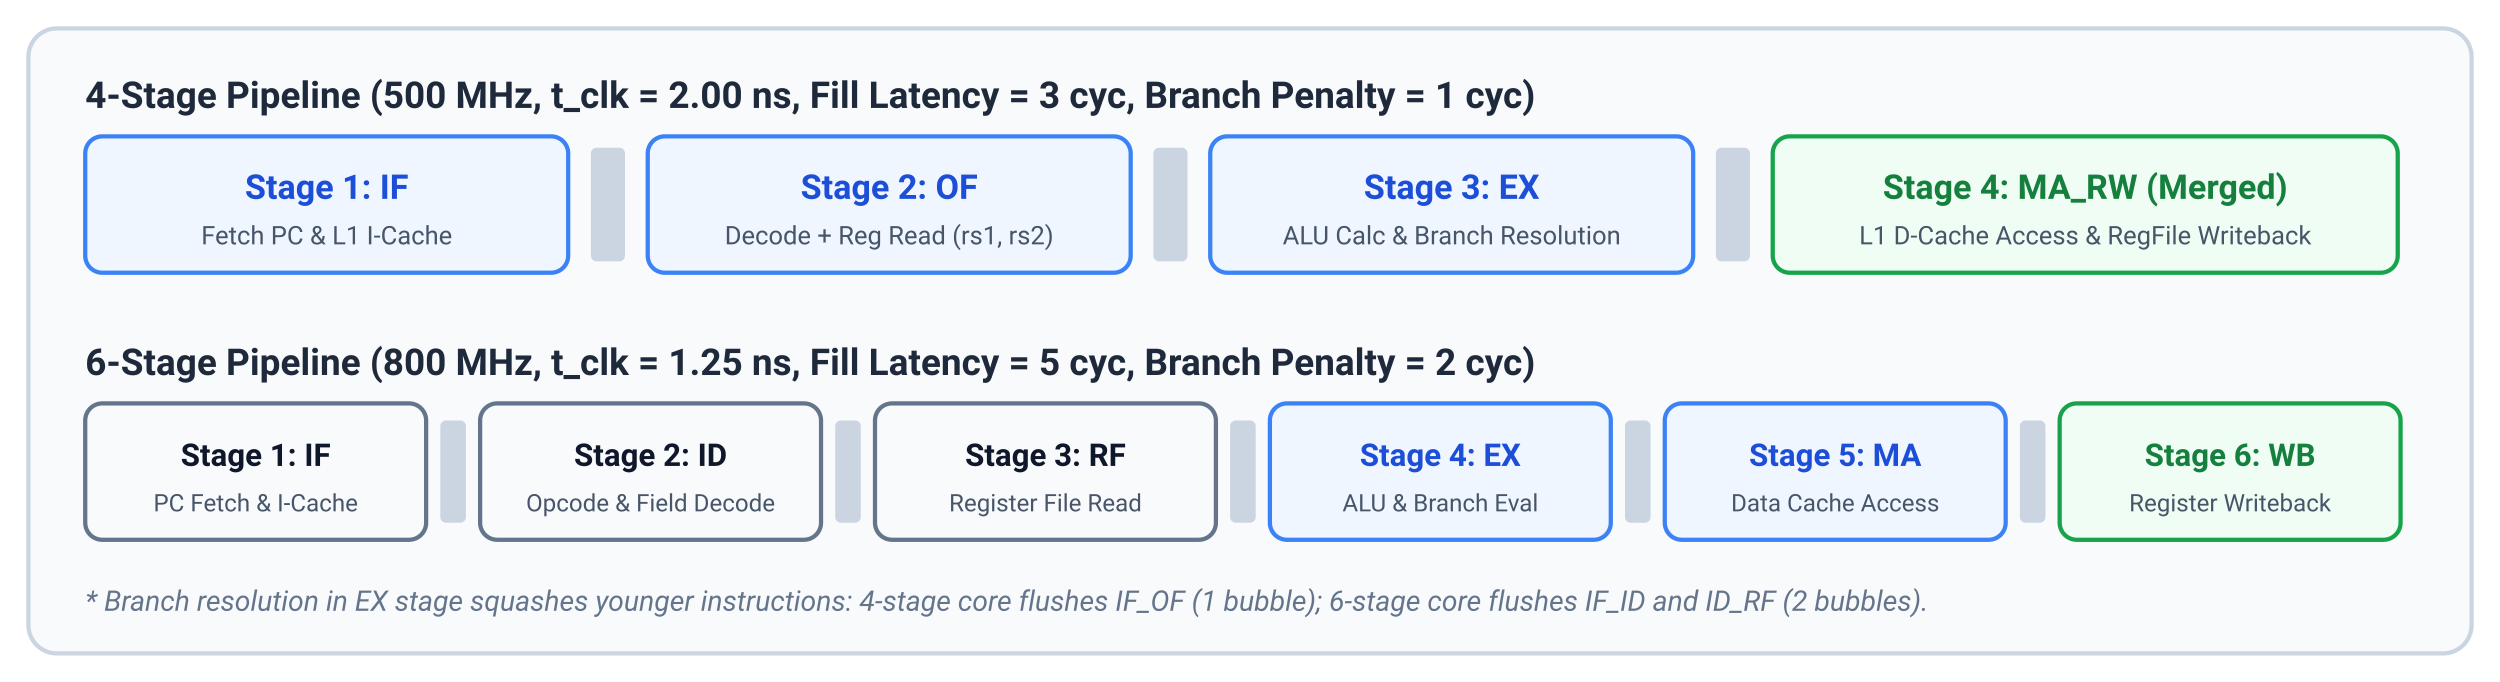
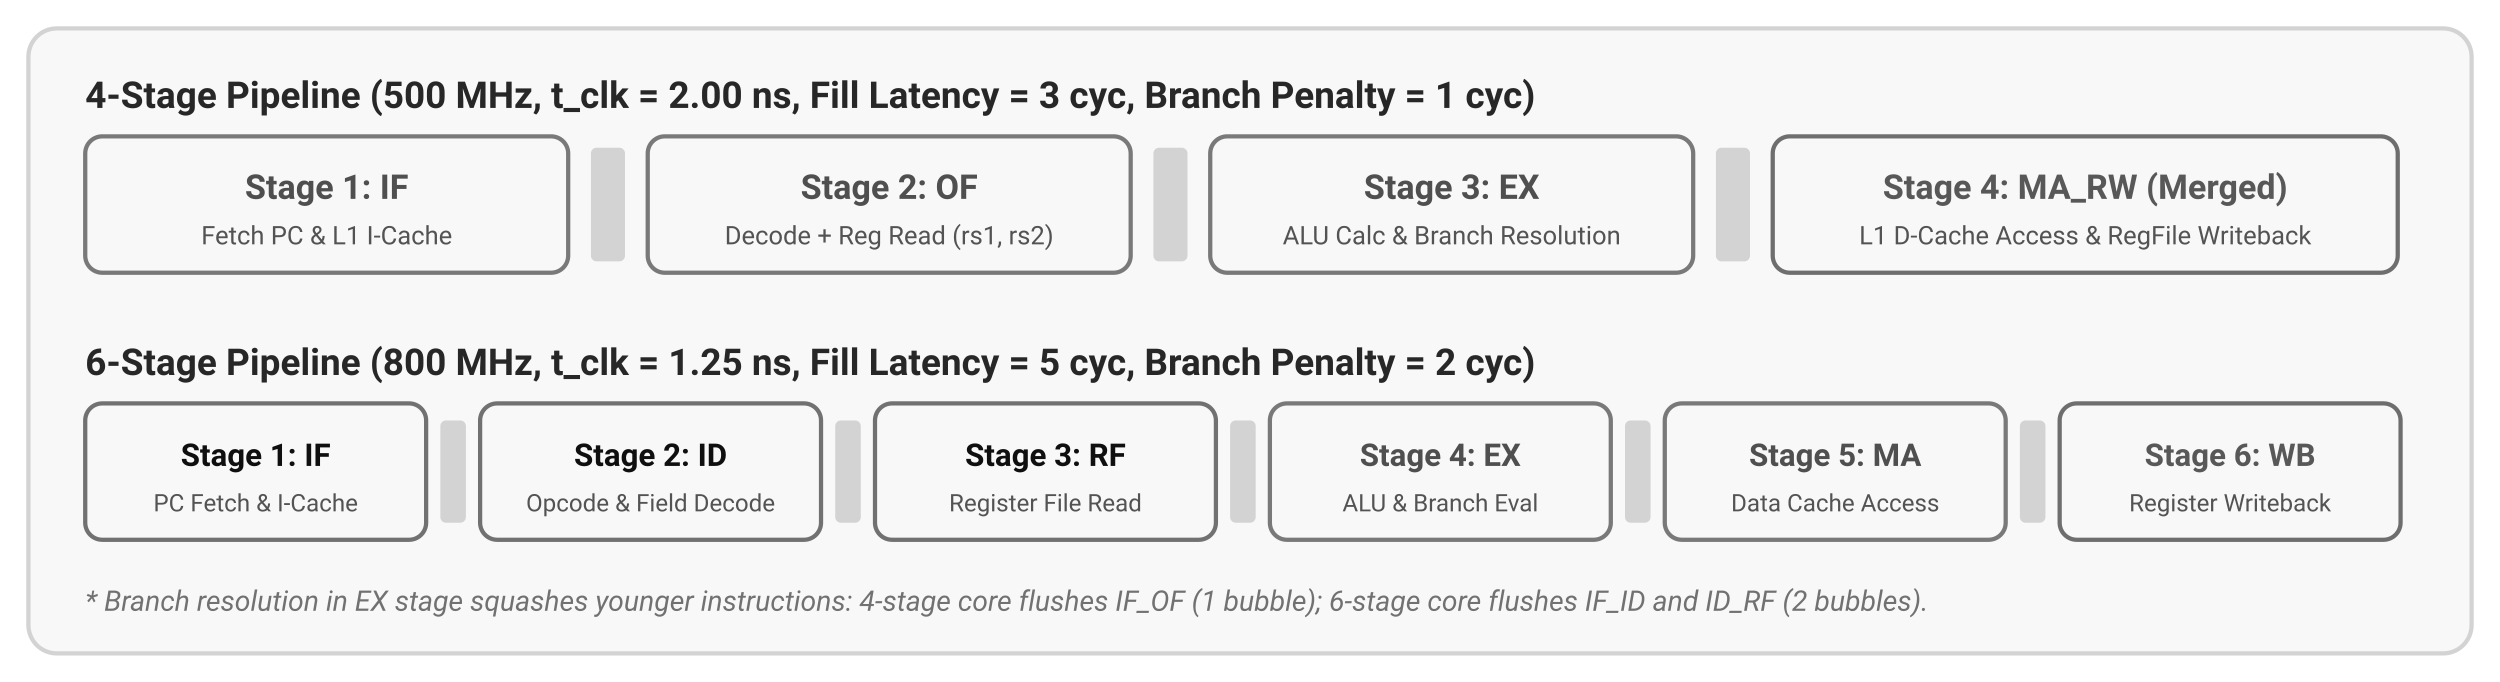
- <svg xmlns="http://www.w3.org/2000/svg" viewBox="0 0 880 240" width="100%" height="100%" style="background:#ffffff; font-family: -apple-system, BlinkMacSystemFont, 'Segoe UI', Roboto, Helvetica, Arial, sans-serif;">
+ <svg xmlns="http://www.w3.org/2000/svg" viewBox="0 0 880 240" width="100%" height="100%" style="background:#f8f8f8; font-family: -apple-system, BlinkMacSystemFont, 'Segoe UI', Roboto, Helvetica, Arial, sans-serif;">
  <defs>
    <marker id="arr" viewBox="0 0 10 10" refX="6" refY="5" markerWidth="6" markerHeight="6" orient="auto-start-reverse">
-       <path d="M 0 1 L 8 5 L 0 9 z" fill="#475569" />
+       <path d="M 0 1 L 8 5 L 0 9 z" fill="#535353" />
    </marker>
  </defs>
-   <rect x="10" y="10" width="860" height="220" rx="10" fill="#f8fafc" stroke="#cbd5e1" stroke-width="1.5" />
-   <text x="30" y="38" font-size="13" font-weight="bold" fill="#1e293b">4-Stage Pipeline (500 MHz, t_clk = 2.00 ns, Fill Latency = 3 cyc, Branch Penalty = 1 cyc)</text>
+   <rect x="10" y="10" width="860" height="220" rx="10" fill="#f8f8f8" stroke="#d3d3d3" stroke-width="1.5" />
+   <text x="30" y="38" font-size="13" font-weight="bold" fill="#272727">4-Stage Pipeline (500 MHz, t_clk = 2.00 ns, Fill Latency = 3 cyc, Branch Penalty = 1 cyc)</text>
  <g transform="translate(30, 48)">
-     <rect x="0" y="0" width="170" height="48" rx="6" fill="#eff6ff" stroke="#3b82f6" stroke-width="1.5" />
-     <text x="85" y="22" font-size="12" font-weight="bold" fill="#1d4ed8" text-anchor="middle">Stage 1: IF</text>
-     <text x="85" y="38" font-size="9" fill="#475569" text-anchor="middle">Fetch PC &amp; L1 I-Cache</text>
-     <rect x="178" y="4" width="12" height="40" rx="2" fill="#cbd5e1" />
-     <rect x="198" y="0" width="170" height="48" rx="6" fill="#eff6ff" stroke="#3b82f6" stroke-width="1.5" />
-     <text x="283" y="22" font-size="12" font-weight="bold" fill="#1d4ed8" text-anchor="middle">Stage 2: OF</text>
-     <text x="283" y="38" font-size="9" fill="#475569" text-anchor="middle">Decode + Reg Read (rs1, rs2)</text>
-     <rect x="376" y="4" width="12" height="40" rx="2" fill="#cbd5e1" />
-     <rect x="396" y="0" width="170" height="48" rx="6" fill="#eff6ff" stroke="#3b82f6" stroke-width="1.5" />
-     <text x="481" y="22" font-size="12" font-weight="bold" fill="#1d4ed8" text-anchor="middle">Stage 3: EX</text>
-     <text x="481" y="38" font-size="9" fill="#475569" text-anchor="middle">ALU Calc &amp; Branch Resolution</text>
-     <rect x="574" y="4" width="12" height="40" rx="2" fill="#cbd5e1" />
-     <rect x="594" y="0" width="220" height="48" rx="6" fill="#f0fdf4" stroke="#16a34a" stroke-width="1.5" />
-     <text x="704" y="22" font-size="12" font-weight="bold" fill="#15803d" text-anchor="middle">Stage 4: MA_RW (Merged)</text>
-     <text x="704" y="38" font-size="9" fill="#475569" text-anchor="middle">L1 D-Cache Access &amp; RegFile Writeback</text>
+     <rect x="0" y="0" width="170" height="48" rx="6" fill="#f8f8f8" stroke="#797979" stroke-width="1.5" />
+     <text x="85" y="22" font-size="12" font-weight="bold" fill="#4f4f4f" text-anchor="middle">Stage 1: IF</text>
+     <text x="85" y="38" font-size="9" fill="#535353" text-anchor="middle">Fetch PC &amp; L1 I-Cache</text>
+     <rect x="178" y="4" width="12" height="40" rx="2" fill="#d3d3d3" />
+     <rect x="198" y="0" width="170" height="48" rx="6" fill="#f8f8f8" stroke="#797979" stroke-width="1.5" />
+     <text x="283" y="22" font-size="12" font-weight="bold" fill="#4f4f4f" text-anchor="middle">Stage 2: OF</text>
+     <text x="283" y="38" font-size="9" fill="#535353" text-anchor="middle">Decode + Reg Read (rs1, rs2)</text>
+     <rect x="376" y="4" width="12" height="40" rx="2" fill="#d3d3d3" />
+     <rect x="396" y="0" width="170" height="48" rx="6" fill="#f8f8f8" stroke="#797979" stroke-width="1.5" />
+     <text x="481" y="22" font-size="12" font-weight="bold" fill="#4f4f4f" text-anchor="middle">Stage 3: EX</text>
+     <text x="481" y="38" font-size="9" fill="#535353" text-anchor="middle">ALU Calc &amp; Branch Resolution</text>
+     <rect x="574" y="4" width="12" height="40" rx="2" fill="#d3d3d3" />
+     <rect x="594" y="0" width="220" height="48" rx="6" fill="#f8f8f8" stroke="#6e6e6e" stroke-width="1.5" />
+     <text x="704" y="22" font-size="12" font-weight="bold" fill="#585858" text-anchor="middle">Stage 4: MA_RW (Merged)</text>
+     <text x="704" y="38" font-size="9" fill="#535353" text-anchor="middle">L1 D-Cache Access &amp; RegFile Writeback</text>
  </g>
-   <text x="30" y="132" font-size="13" font-weight="bold" fill="#1e293b">6-Stage Pipeline (800 MHz, t_clk = 1.25 ns, Fill Latency = 5 cyc, Branch Penalty = 2 cyc)</text>
+   <text x="30" y="132" font-size="13" font-weight="bold" fill="#272727">6-Stage Pipeline (800 MHz, t_clk = 1.25 ns, Fill Latency = 5 cyc, Branch Penalty = 2 cyc)</text>
  <g transform="translate(30, 142)">
-     <rect x="0" y="0" width="120" height="48" rx="6" fill="#f8fafc" stroke="#64748b" stroke-width="1.5" />
-     <text x="60" y="22" font-size="11" font-weight="bold" fill="#0f172a" text-anchor="middle">Stage 1: IF</text>
-     <text x="60" y="38" font-size="8.5" fill="#475569" text-anchor="middle">PC Fetch &amp; I-Cache</text>
-     <rect x="125" y="6" width="9" height="36" rx="2" fill="#cbd5e1" />
-     <rect x="139" y="0" width="120" height="48" rx="6" fill="#f8fafc" stroke="#64748b" stroke-width="1.5" />
-     <text x="199" y="22" font-size="11" font-weight="bold" fill="#0f172a" text-anchor="middle">Stage 2: ID</text>
-     <text x="199" y="38" font-size="8.5" fill="#475569" text-anchor="middle">Opcode &amp; Field Decode</text>
-     <rect x="264" y="6" width="9" height="36" rx="2" fill="#cbd5e1" />
-     <rect x="278" y="0" width="120" height="48" rx="6" fill="#f8fafc" stroke="#64748b" stroke-width="1.5" />
-     <text x="338" y="22" font-size="11" font-weight="bold" fill="#0f172a" text-anchor="middle">Stage 3: RF</text>
-     <text x="338" y="38" font-size="8.5" fill="#475569" text-anchor="middle">Register File Read</text>
-     <rect x="403" y="6" width="9" height="36" rx="2" fill="#cbd5e1" />
-     <rect x="417" y="0" width="120" height="48" rx="6" fill="#eff6ff" stroke="#3b82f6" stroke-width="1.5" />
-     <text x="477" y="22" font-size="11" font-weight="bold" fill="#1d4ed8" text-anchor="middle">Stage 4: EX</text>
-     <text x="477" y="38" font-size="8.5" fill="#475569" text-anchor="middle">ALU &amp; Branch Eval</text>
-     <rect x="542" y="6" width="9" height="36" rx="2" fill="#cbd5e1" />
-     <rect x="556" y="0" width="120" height="48" rx="6" fill="#eff6ff" stroke="#3b82f6" stroke-width="1.5" />
-     <text x="616" y="22" font-size="11" font-weight="bold" fill="#1d4ed8" text-anchor="middle">Stage 5: MA</text>
-     <text x="616" y="38" font-size="8.5" fill="#475569" text-anchor="middle">Data Cache Access</text>
-     <rect x="681" y="6" width="9" height="36" rx="2" fill="#cbd5e1" />
-     <rect x="695" y="0" width="120" height="48" rx="6" fill="#f0fdf4" stroke="#16a34a" stroke-width="1.5" />
-     <text x="755" y="22" font-size="11" font-weight="bold" fill="#15803d" text-anchor="middle">Stage 6: WB</text>
-     <text x="755" y="38" font-size="8.5" fill="#475569" text-anchor="middle">Register Writeback</text>
+     <rect x="0" y="0" width="120" height="48" rx="6" fill="#f8f8f8" stroke="#717171" stroke-width="1.5" />
+     <text x="60" y="22" font-size="11" font-weight="bold" fill="#0f0f0f" text-anchor="middle">Stage 1: IF</text>
+     <text x="60" y="38" font-size="8.5" fill="#535353" text-anchor="middle">PC Fetch &amp; I-Cache</text>
+     <rect x="125" y="6" width="9" height="36" rx="2" fill="#d3d3d3" />
+     <rect x="139" y="0" width="120" height="48" rx="6" fill="#f8f8f8" stroke="#717171" stroke-width="1.5" />
+     <text x="199" y="22" font-size="11" font-weight="bold" fill="#0f0f0f" text-anchor="middle">Stage 2: ID</text>
+     <text x="199" y="38" font-size="8.5" fill="#535353" text-anchor="middle">Opcode &amp; Field Decode</text>
+     <rect x="264" y="6" width="9" height="36" rx="2" fill="#d3d3d3" />
+     <rect x="278" y="0" width="120" height="48" rx="6" fill="#f8f8f8" stroke="#717171" stroke-width="1.5" />
+     <text x="338" y="22" font-size="11" font-weight="bold" fill="#0f0f0f" text-anchor="middle">Stage 3: RF</text>
+     <text x="338" y="38" font-size="8.5" fill="#535353" text-anchor="middle">Register File Read</text>
+     <rect x="403" y="6" width="9" height="36" rx="2" fill="#d3d3d3" />
+     <rect x="417" y="0" width="120" height="48" rx="6" fill="#f8f8f8" stroke="#797979" stroke-width="1.5" />
+     <text x="477" y="22" font-size="11" font-weight="bold" fill="#4f4f4f" text-anchor="middle">Stage 4: EX</text>
+     <text x="477" y="38" font-size="8.5" fill="#535353" text-anchor="middle">ALU &amp; Branch Eval</text>
+     <rect x="542" y="6" width="9" height="36" rx="2" fill="#d3d3d3" />
+     <rect x="556" y="0" width="120" height="48" rx="6" fill="#f8f8f8" stroke="#797979" stroke-width="1.5" />
+     <text x="616" y="22" font-size="11" font-weight="bold" fill="#4f4f4f" text-anchor="middle">Stage 5: MA</text>
+     <text x="616" y="38" font-size="8.5" fill="#535353" text-anchor="middle">Data Cache Access</text>
+     <rect x="681" y="6" width="9" height="36" rx="2" fill="#d3d3d3" />
+     <rect x="695" y="0" width="120" height="48" rx="6" fill="#f8f8f8" stroke="#6e6e6e" stroke-width="1.5" />
+     <text x="755" y="22" font-size="11" font-weight="bold" fill="#585858" text-anchor="middle">Stage 6: WB</text>
+     <text x="755" y="38" font-size="8.5" fill="#535353" text-anchor="middle">Register Writeback</text>
  </g>
-   <text x="30" y="215" font-size="10" font-style="italic" fill="#64748b">* Branch resolution in EX stage squashes younger instructions: 4-stage core flushes IF_OF (1 bubble); 6-stage core flushes IF_ID and ID_RF (2 bubbles).</text>
+   <text x="30" y="215" font-size="10" font-style="italic" fill="#717171">* Branch resolution in EX stage squashes younger instructions: 4-stage core flushes IF_OF (1 bubble); 6-stage core flushes IF_ID and ID_RF (2 bubbles).</text>
</svg>
